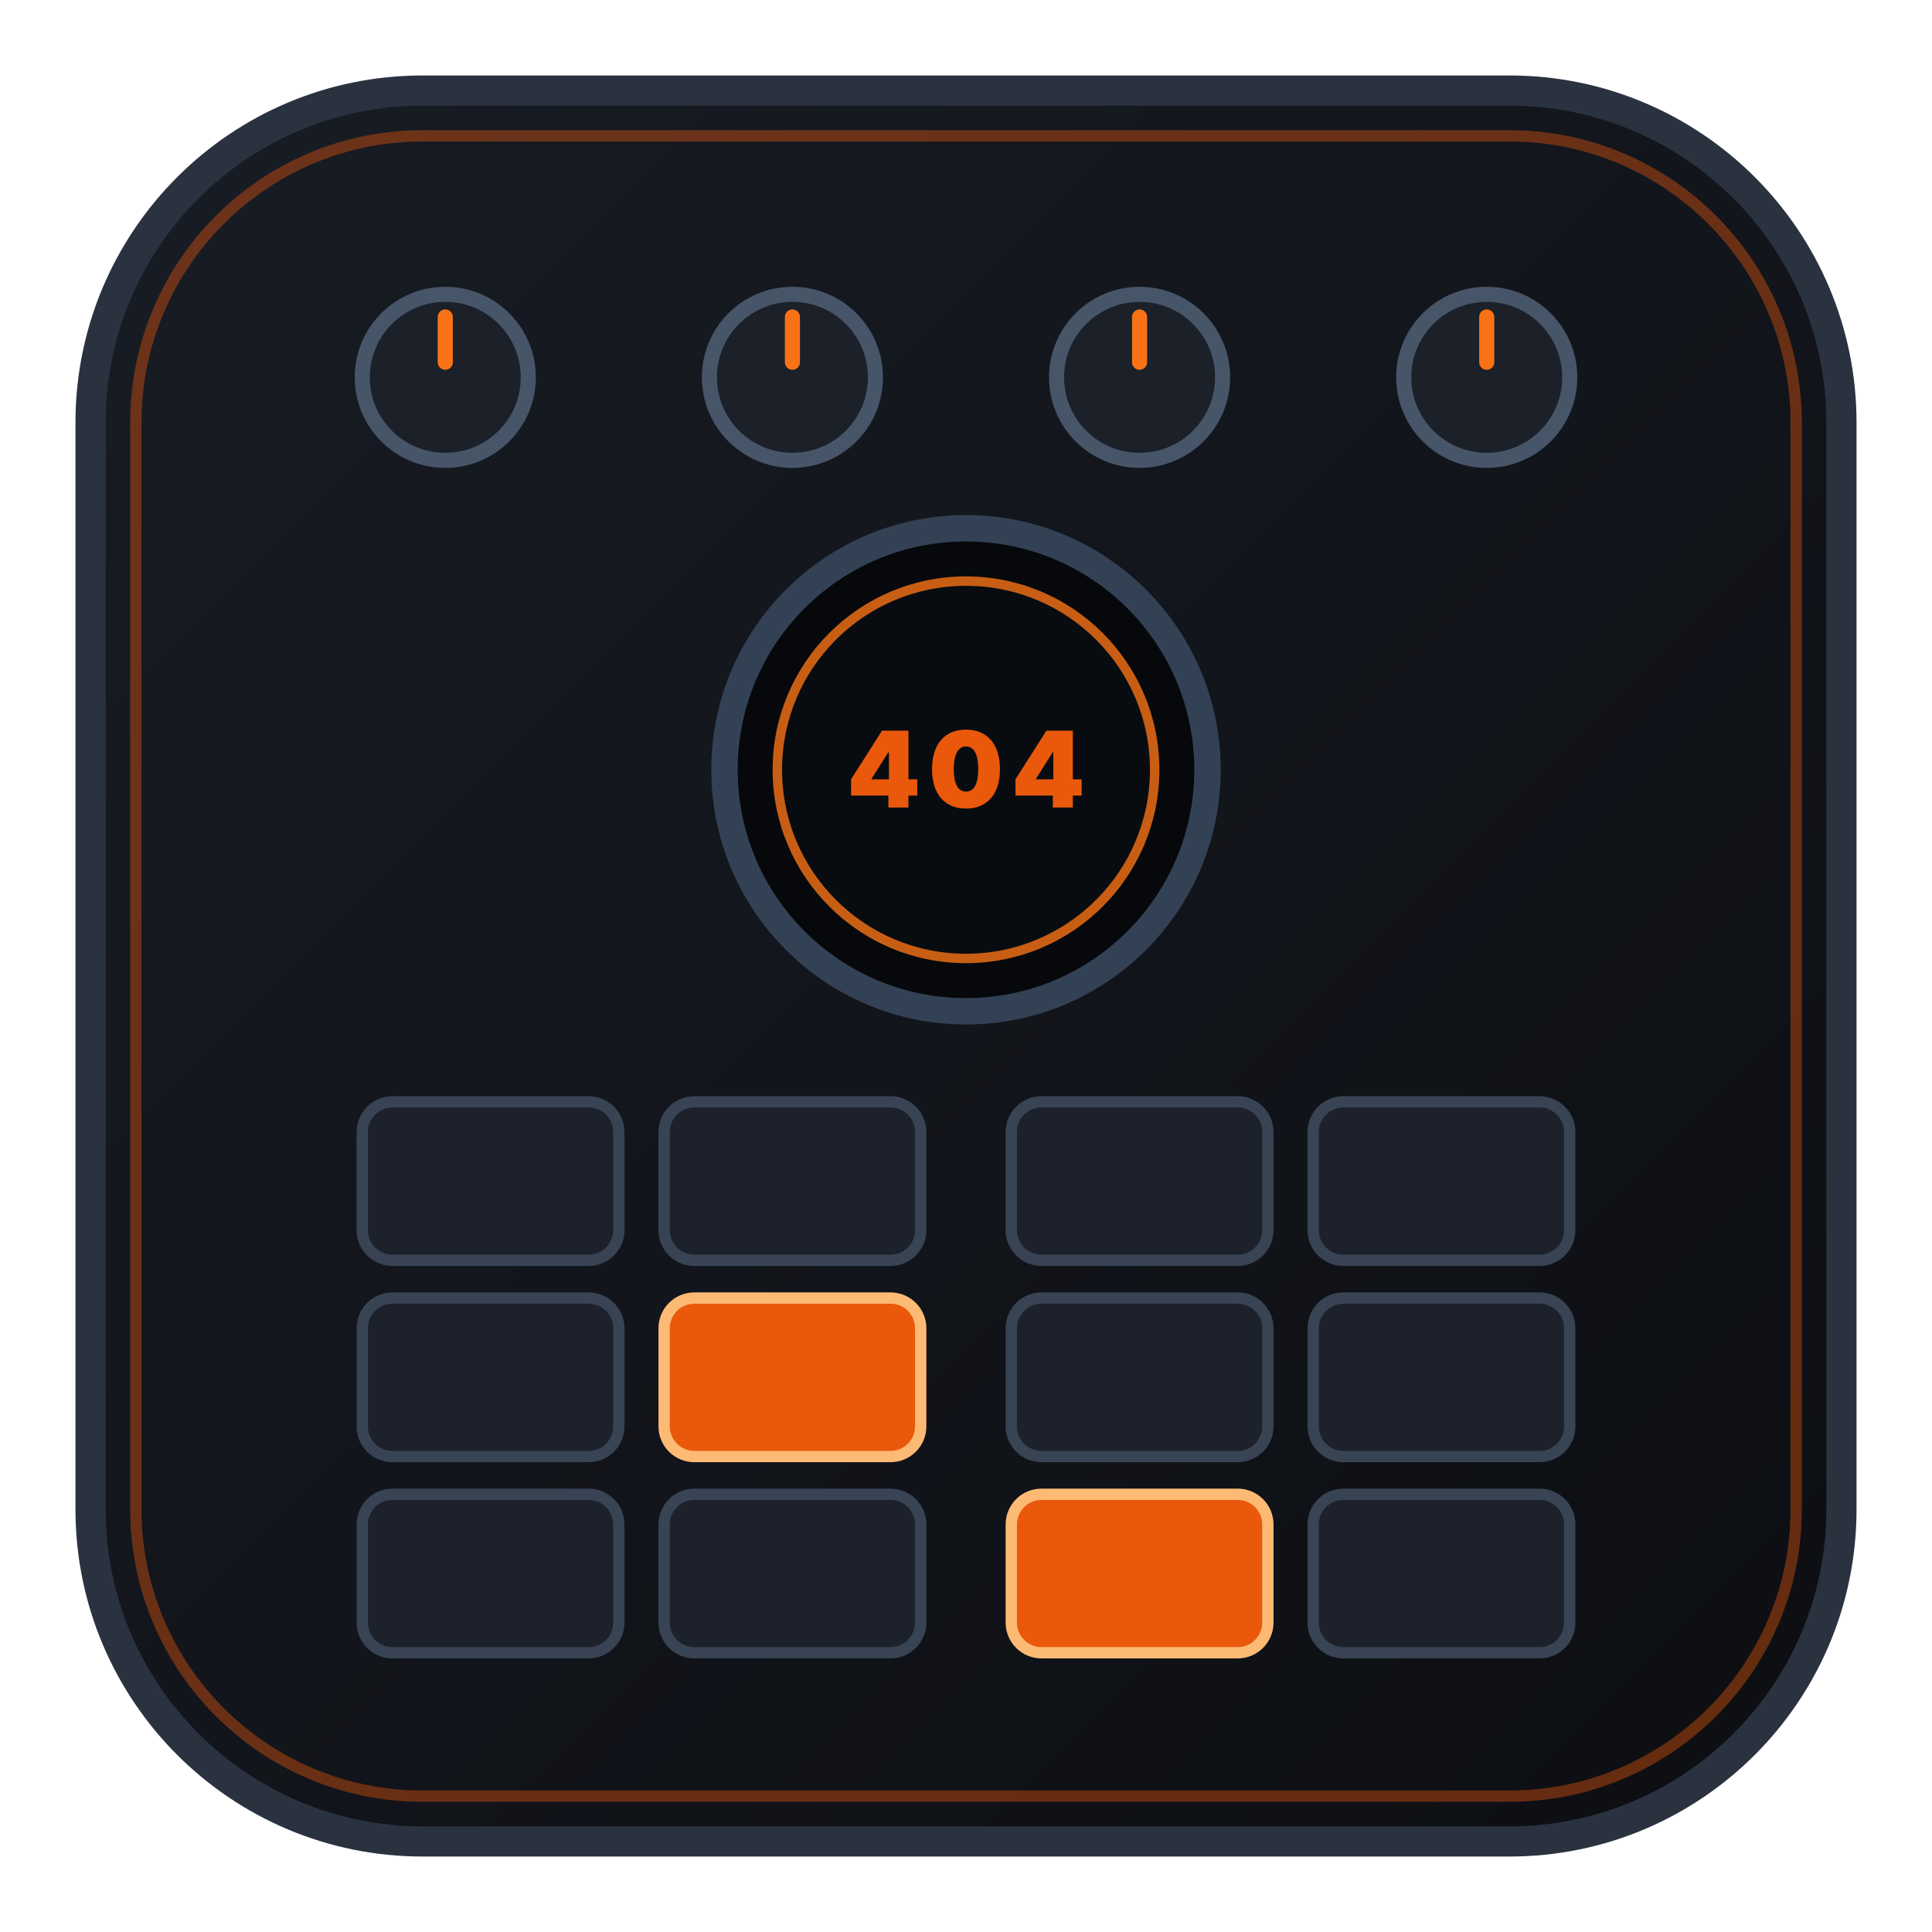
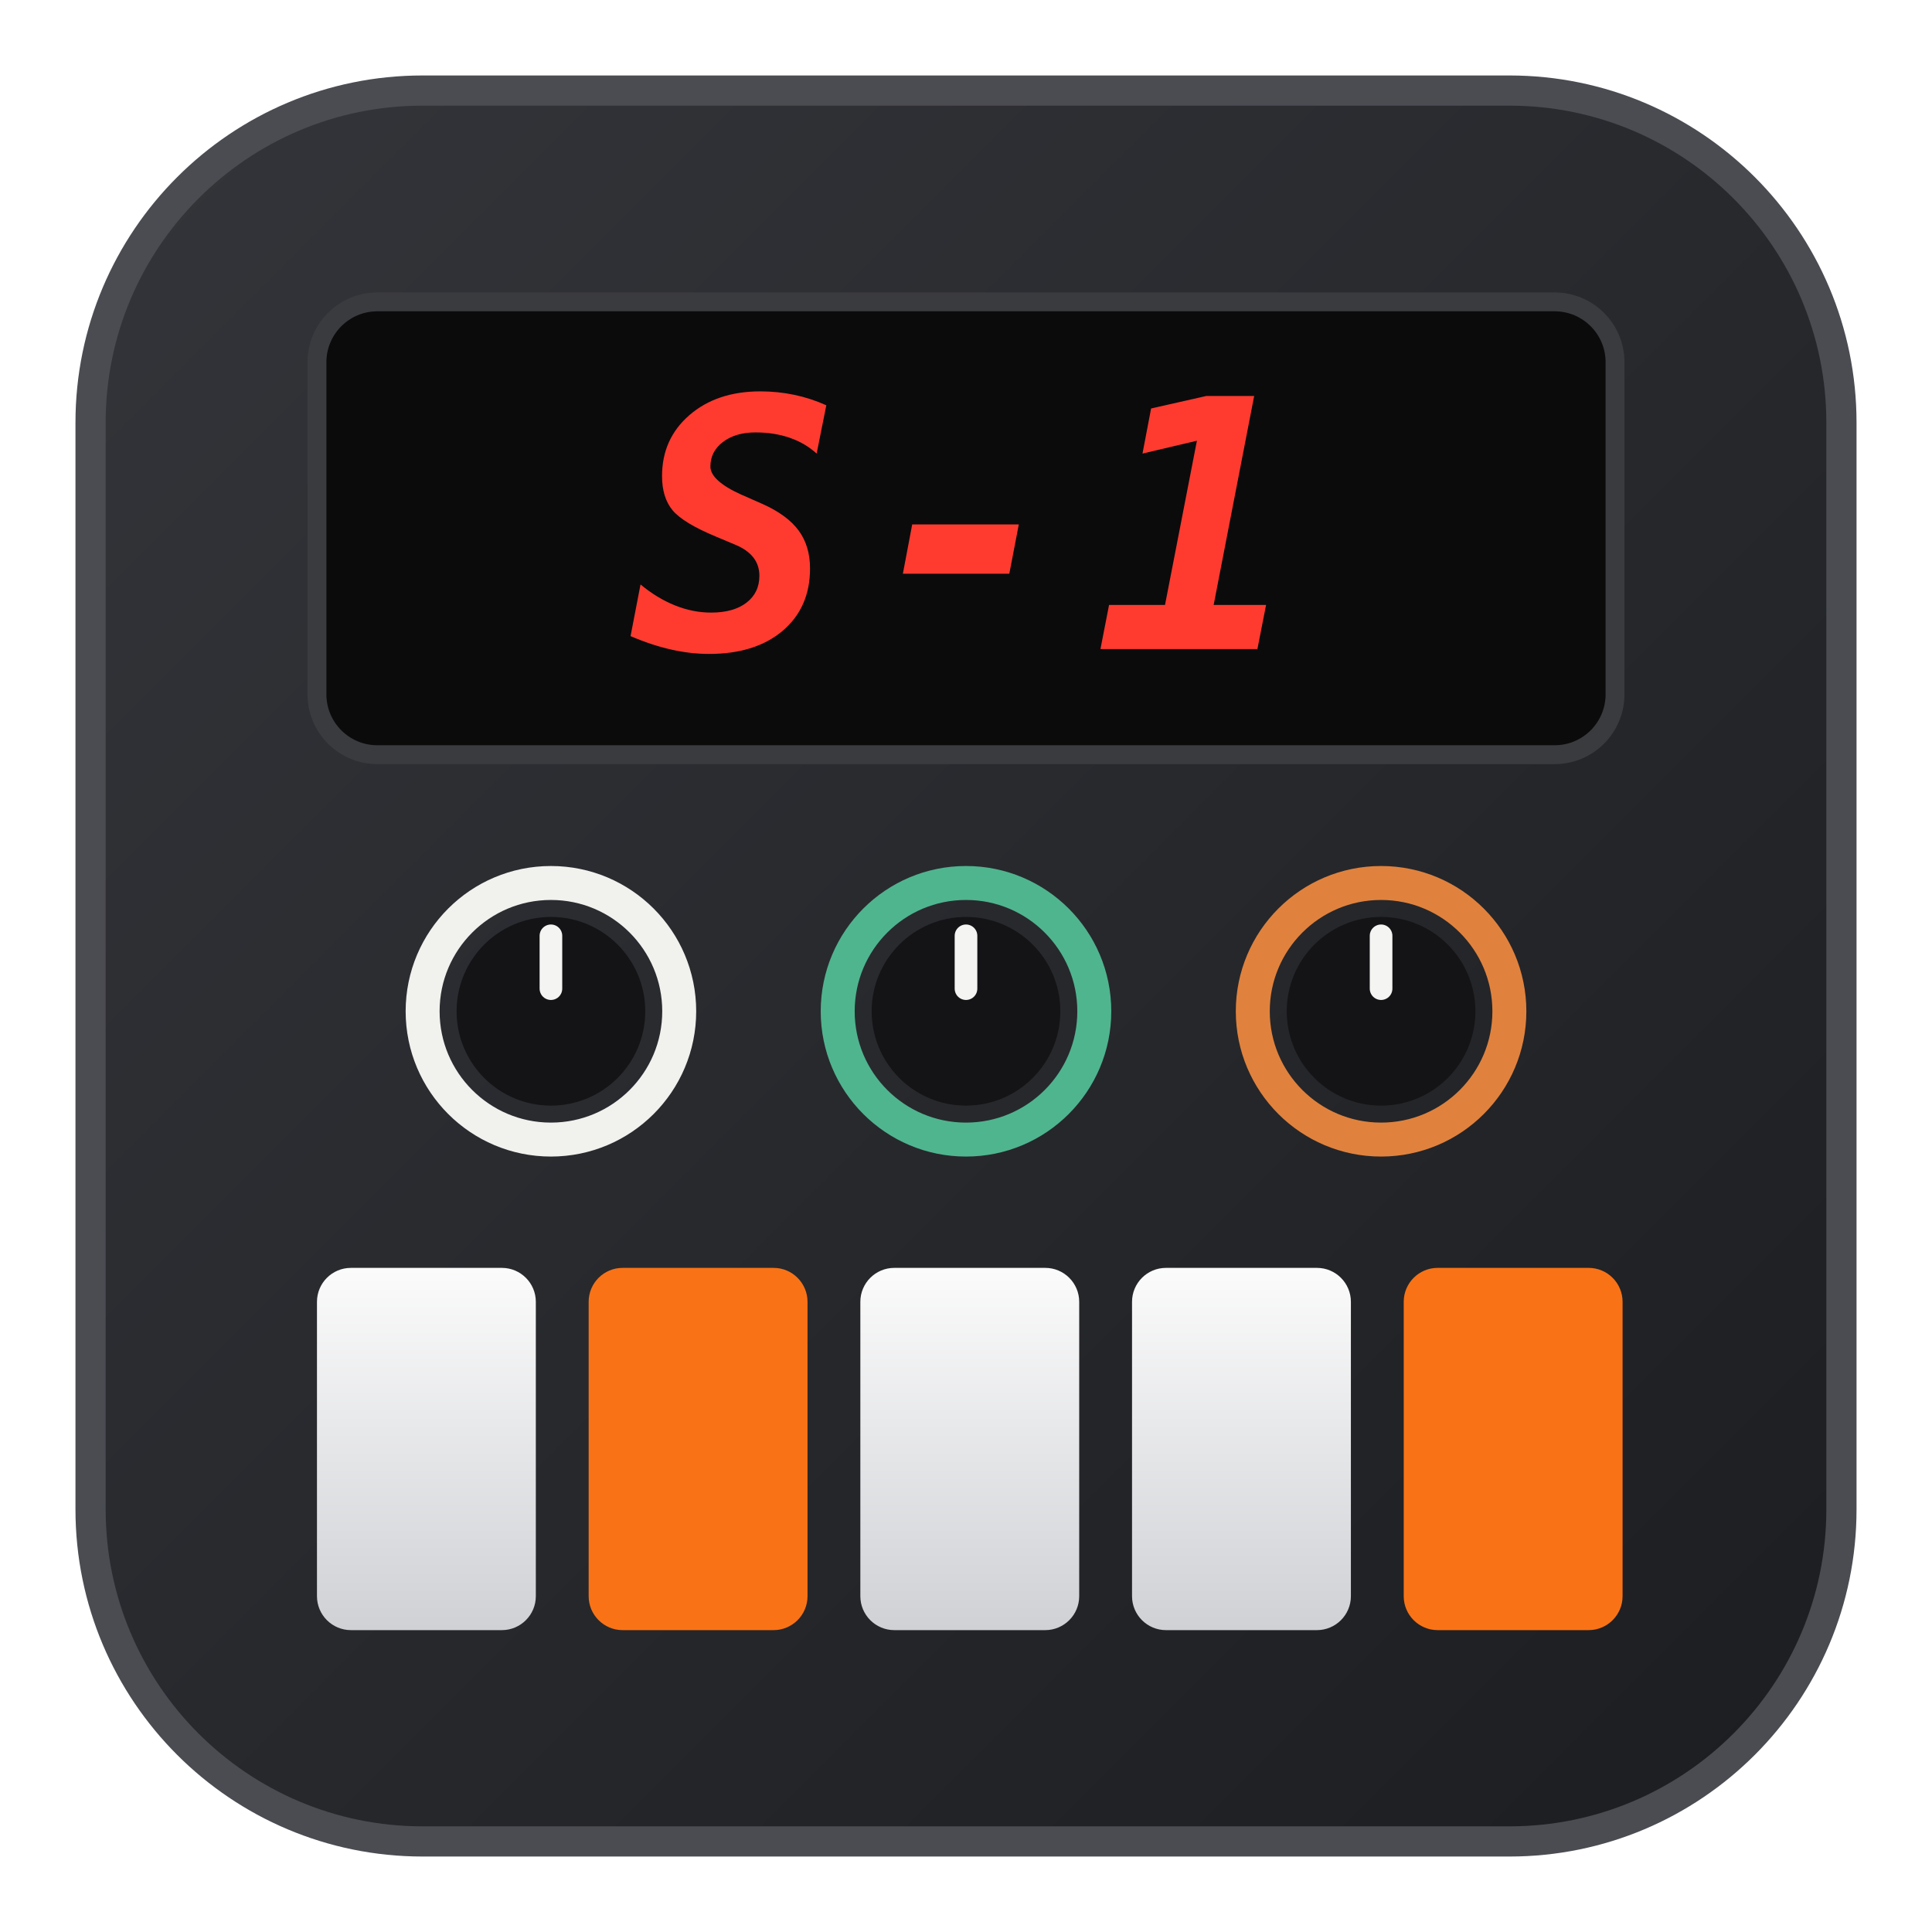
<svg xmlns="http://www.w3.org/2000/svg" viewBox="0 0 512 512" width="512" height="512">
  <defs>
    <linearGradient id="bgGrad" x1="0%" y1="0%" x2="100%" y2="100%">
-       <stop offset="0%" stop-color="#181c24" />
-       <stop offset="100%" stop-color="#0c0e12" />
+       <stop offset="0%" stop-color="#34353a" />
+       <stop offset="100%" stop-color="#1c1d20" />
    </linearGradient>
-     <linearGradient id="orangeGrad" x1="0%" y1="0%" x2="100%" y2="100%">
-       <stop offset="0%" stop-color="#f97316" />
-       <stop offset="100%" stop-color="#ea580c" />
+     <linearGradient id="keyGrad" x1="0" y1="0" x2="0" y2="1">
+       <stop offset="0%" stop-color="#fbfbfb" />
+       <stop offset="100%" stop-color="#cfd1d5" />
    </linearGradient>
  </defs>
-   <rect x="24" y="24" width="464" height="464" rx="88" fill="url(#bgGrad)" stroke="#2a3240" stroke-width="8" />
-   <rect x="36" y="36" width="440" height="440" rx="76" fill="none" stroke="#ea580c" stroke-width="3" opacity="0.4" />
-   <circle cx="118" cy="100" r="22" fill="#1b2029" stroke="#475569" stroke-width="4" />
-   <line x1="118" y1="84" x2="118" y2="96" stroke="#f97316" stroke-width="4" stroke-linecap="round" />
-   <circle cx="210" cy="100" r="22" fill="#1b2029" stroke="#475569" stroke-width="4" />
-   <line x1="210" y1="84" x2="210" y2="96" stroke="#f97316" stroke-width="4" stroke-linecap="round" />
-   <circle cx="302" cy="100" r="22" fill="#1b2029" stroke="#475569" stroke-width="4" />
-   <line x1="302" y1="84" x2="302" y2="96" stroke="#f97316" stroke-width="4" stroke-linecap="round" />
-   <circle cx="394" cy="100" r="22" fill="#1b2029" stroke="#475569" stroke-width="4" />
-   <line x1="394" y1="84" x2="394" y2="96" stroke="#f97316" stroke-width="4" stroke-linecap="round" />
-   <circle cx="256" cy="204" r="64" fill="#06080b" stroke="#334155" stroke-width="7" />
-   <circle cx="256" cy="204" r="50" fill="#090d13" stroke="#f97316" stroke-width="2.5" opacity="0.8" />
-   <text x="256" y="214" font-family="system-ui, -apple-system, sans-serif" font-size="28" font-weight="900" fill="#ea580c" text-anchor="middle" letter-spacing="2">404</text>
-   <rect x="96" y="292" width="68" height="42" rx="8" fill="#1c212b" stroke="#384354" stroke-width="3" />
-   <rect x="176" y="292" width="68" height="42" rx="8" fill="#1c212b" stroke="#384354" stroke-width="3" />
-   <rect x="268" y="292" width="68" height="42" rx="8" fill="#1c212b" stroke="#384354" stroke-width="3" />
-   <rect x="348" y="292" width="68" height="42" rx="8" fill="#1c212b" stroke="#384354" stroke-width="3" />
-   <rect x="96" y="344" width="68" height="42" rx="8" fill="#1c212b" stroke="#384354" stroke-width="3" />
-   <rect x="176" y="344" width="68" height="42" rx="8" fill="#ea580c" stroke="#fdba74" stroke-width="3" />
-   <rect x="268" y="344" width="68" height="42" rx="8" fill="#1c212b" stroke="#384354" stroke-width="3" />
-   <rect x="348" y="344" width="68" height="42" rx="8" fill="#1c212b" stroke="#384354" stroke-width="3" />
-   <rect x="96" y="396" width="68" height="42" rx="8" fill="#1c212b" stroke="#384354" stroke-width="3" />
-   <rect x="176" y="396" width="68" height="42" rx="8" fill="#1c212b" stroke="#384354" stroke-width="3" />
-   <rect x="268" y="396" width="68" height="42" rx="8" fill="#ea580c" stroke="#fdba74" stroke-width="3" />
-   <rect x="348" y="396" width="68" height="42" rx="8" fill="#1c212b" stroke="#384354" stroke-width="3" />
+   <rect x="24" y="24" width="464" height="464" rx="88" fill="url(#bgGrad)" stroke="#4a4c52" stroke-width="8" />
+   <rect x="84" y="80" width="344" height="120" rx="16" fill="#0b0b0c" stroke="#3a3b3f" stroke-width="5" />
+   <text x="256" y="172" font-family="ui-monospace, Menlo, Consolas, monospace" font-size="92" font-weight="900" font-style="italic" fill="#ff3b30" text-anchor="middle" letter-spacing="6">S-1</text>
+   <circle cx="146" cy="268" r="34" fill="none" stroke="#f1f1ee" stroke-width="9" />
+   <circle cx="146" cy="268" r="25" fill="#141416" />
+   <line x1="146" y1="248" x2="146" y2="262" stroke="#f4f4f2" stroke-width="6" stroke-linecap="round" />
+   <circle cx="256" cy="268" r="34" fill="none" stroke="#4fb58f" stroke-width="9" />
+   <circle cx="256" cy="268" r="25" fill="#141416" />
+   <line x1="256" y1="248" x2="256" y2="262" stroke="#f4f4f2" stroke-width="6" stroke-linecap="round" />
+   <circle cx="366" cy="268" r="34" fill="none" stroke="#e0823d" stroke-width="9" />
+   <circle cx="366" cy="268" r="25" fill="#141416" />
+   <line x1="366" y1="248" x2="366" y2="262" stroke="#f4f4f2" stroke-width="6" stroke-linecap="round" />
+   <rect x="84" y="336" width="58" height="96" rx="9" fill="url(#keyGrad)" />
+   <rect x="156" y="336" width="58" height="96" rx="9" fill="#f97316" />
+   <rect x="228" y="336" width="58" height="96" rx="9" fill="url(#keyGrad)" />
+   <rect x="300" y="336" width="58" height="96" rx="9" fill="url(#keyGrad)" />
+   <rect x="372" y="336" width="58" height="96" rx="9" fill="#f97316" />
</svg>
